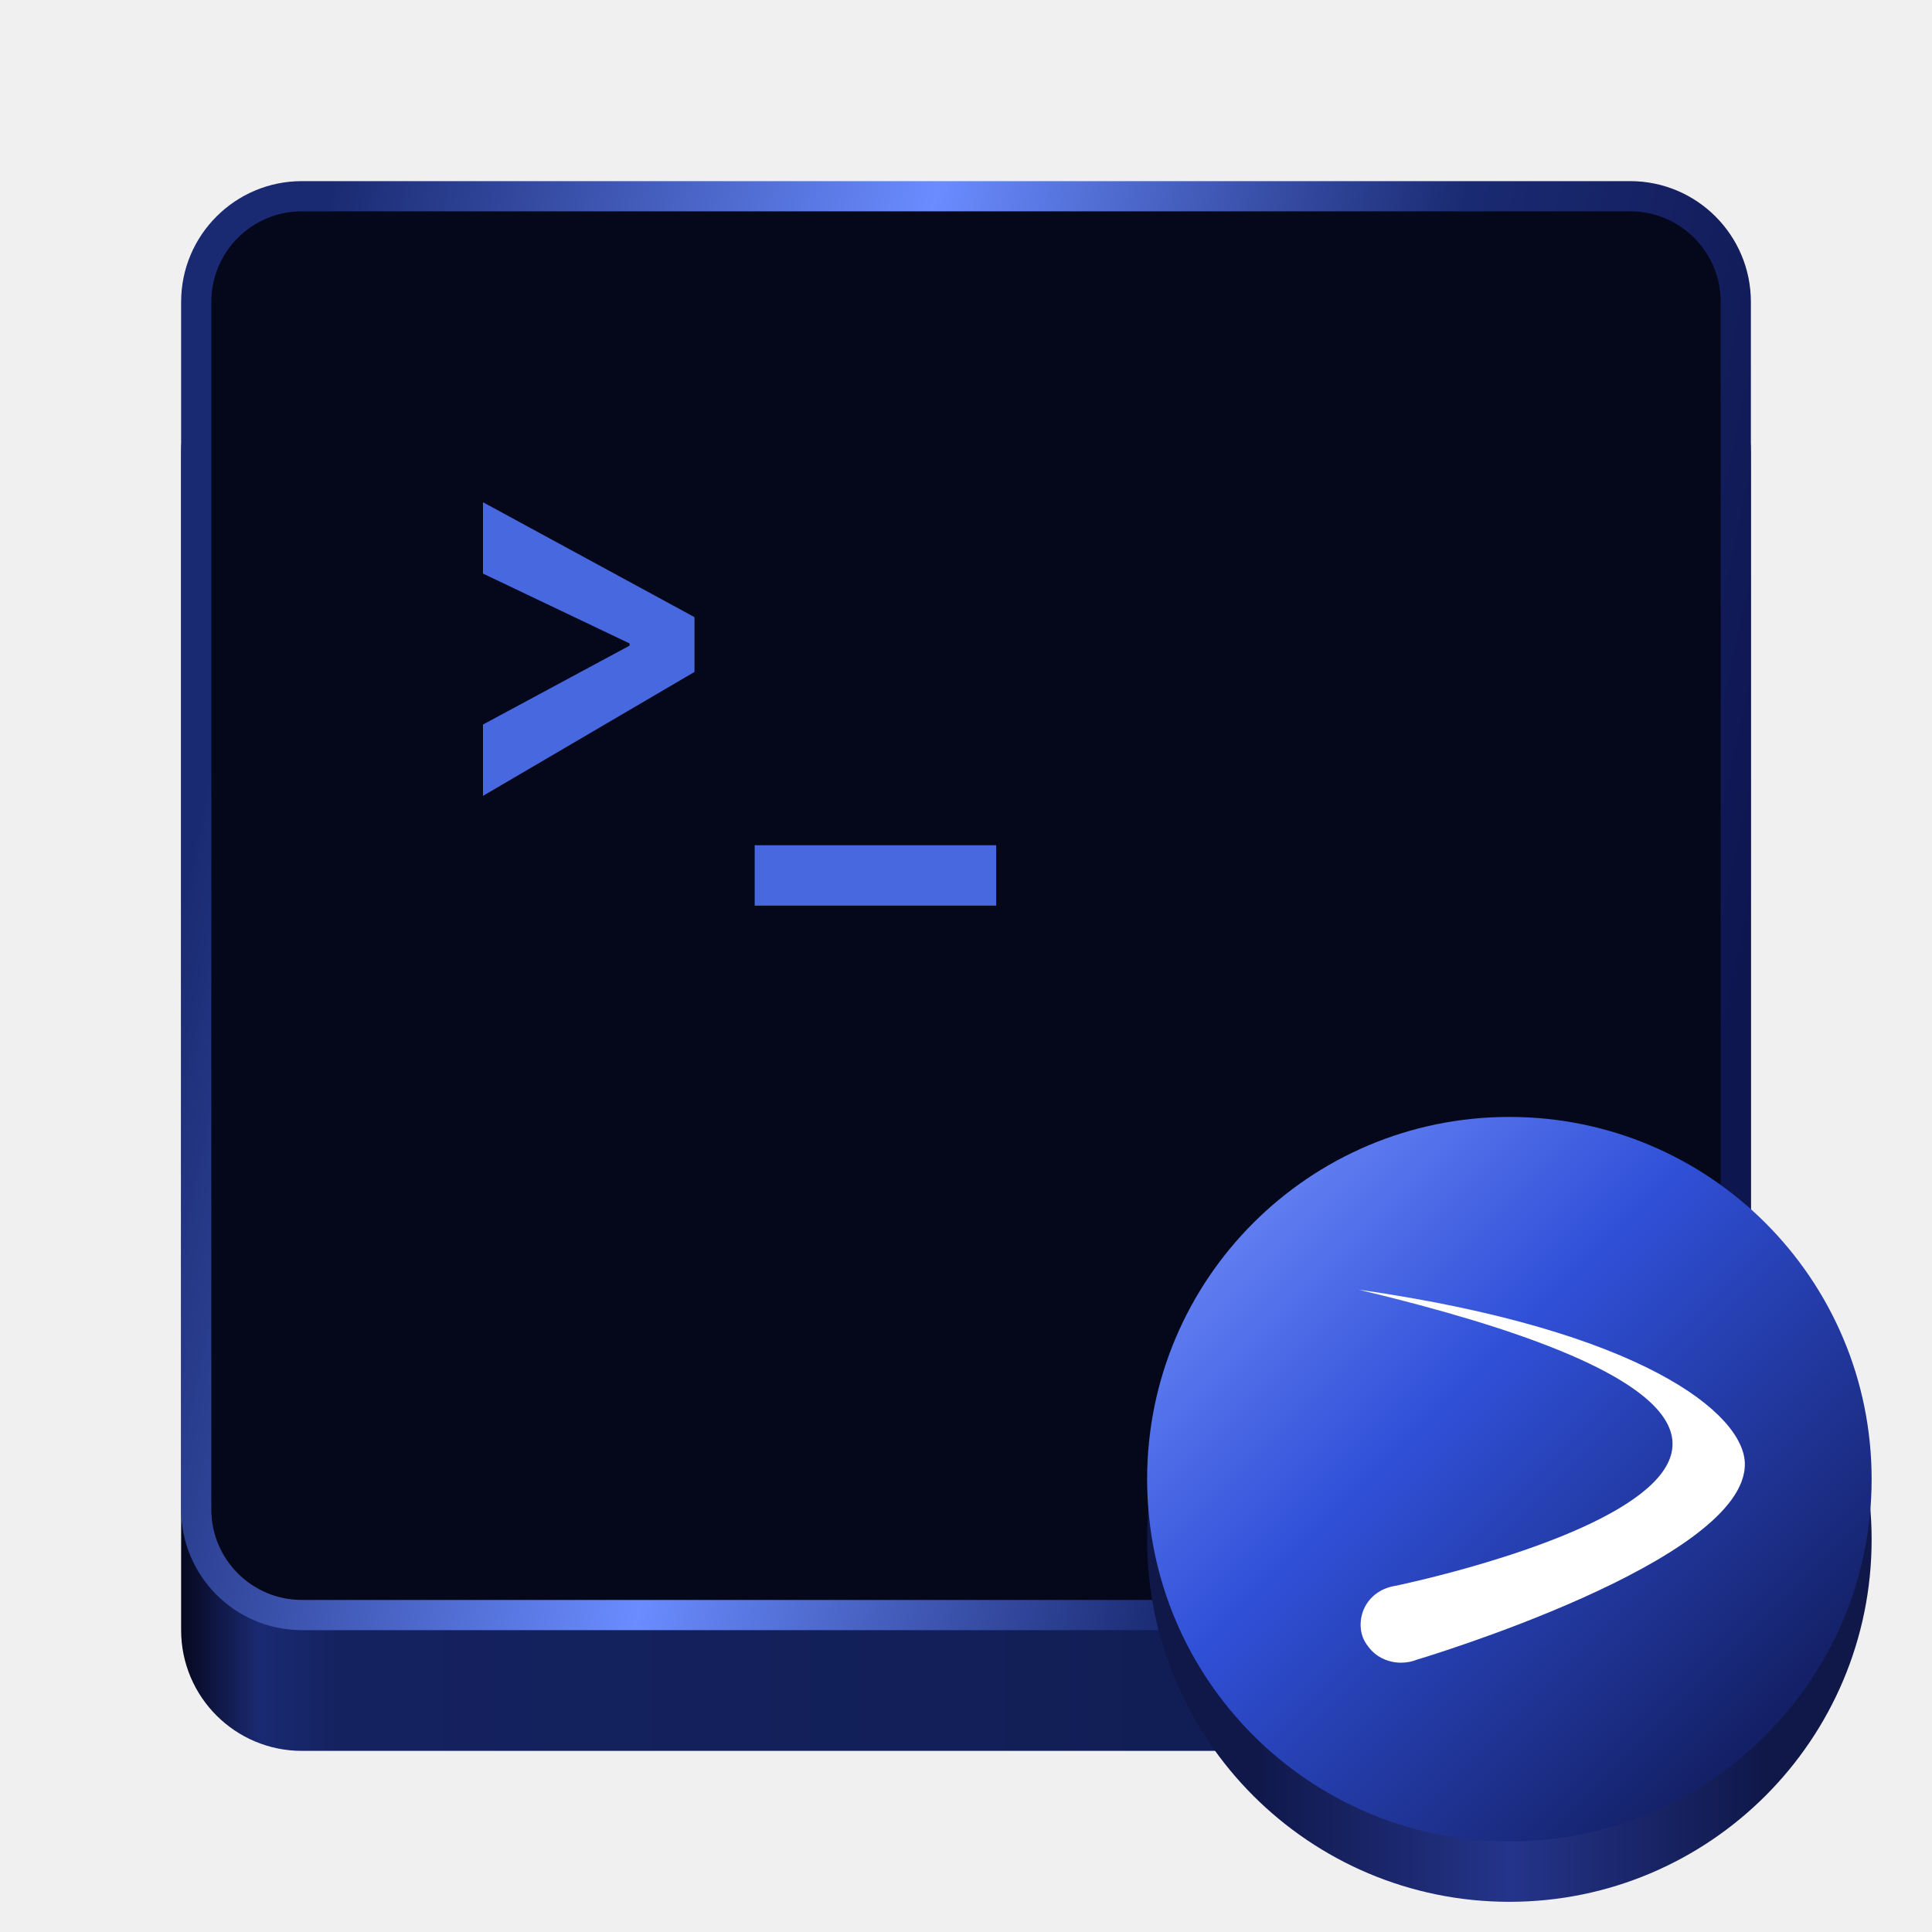
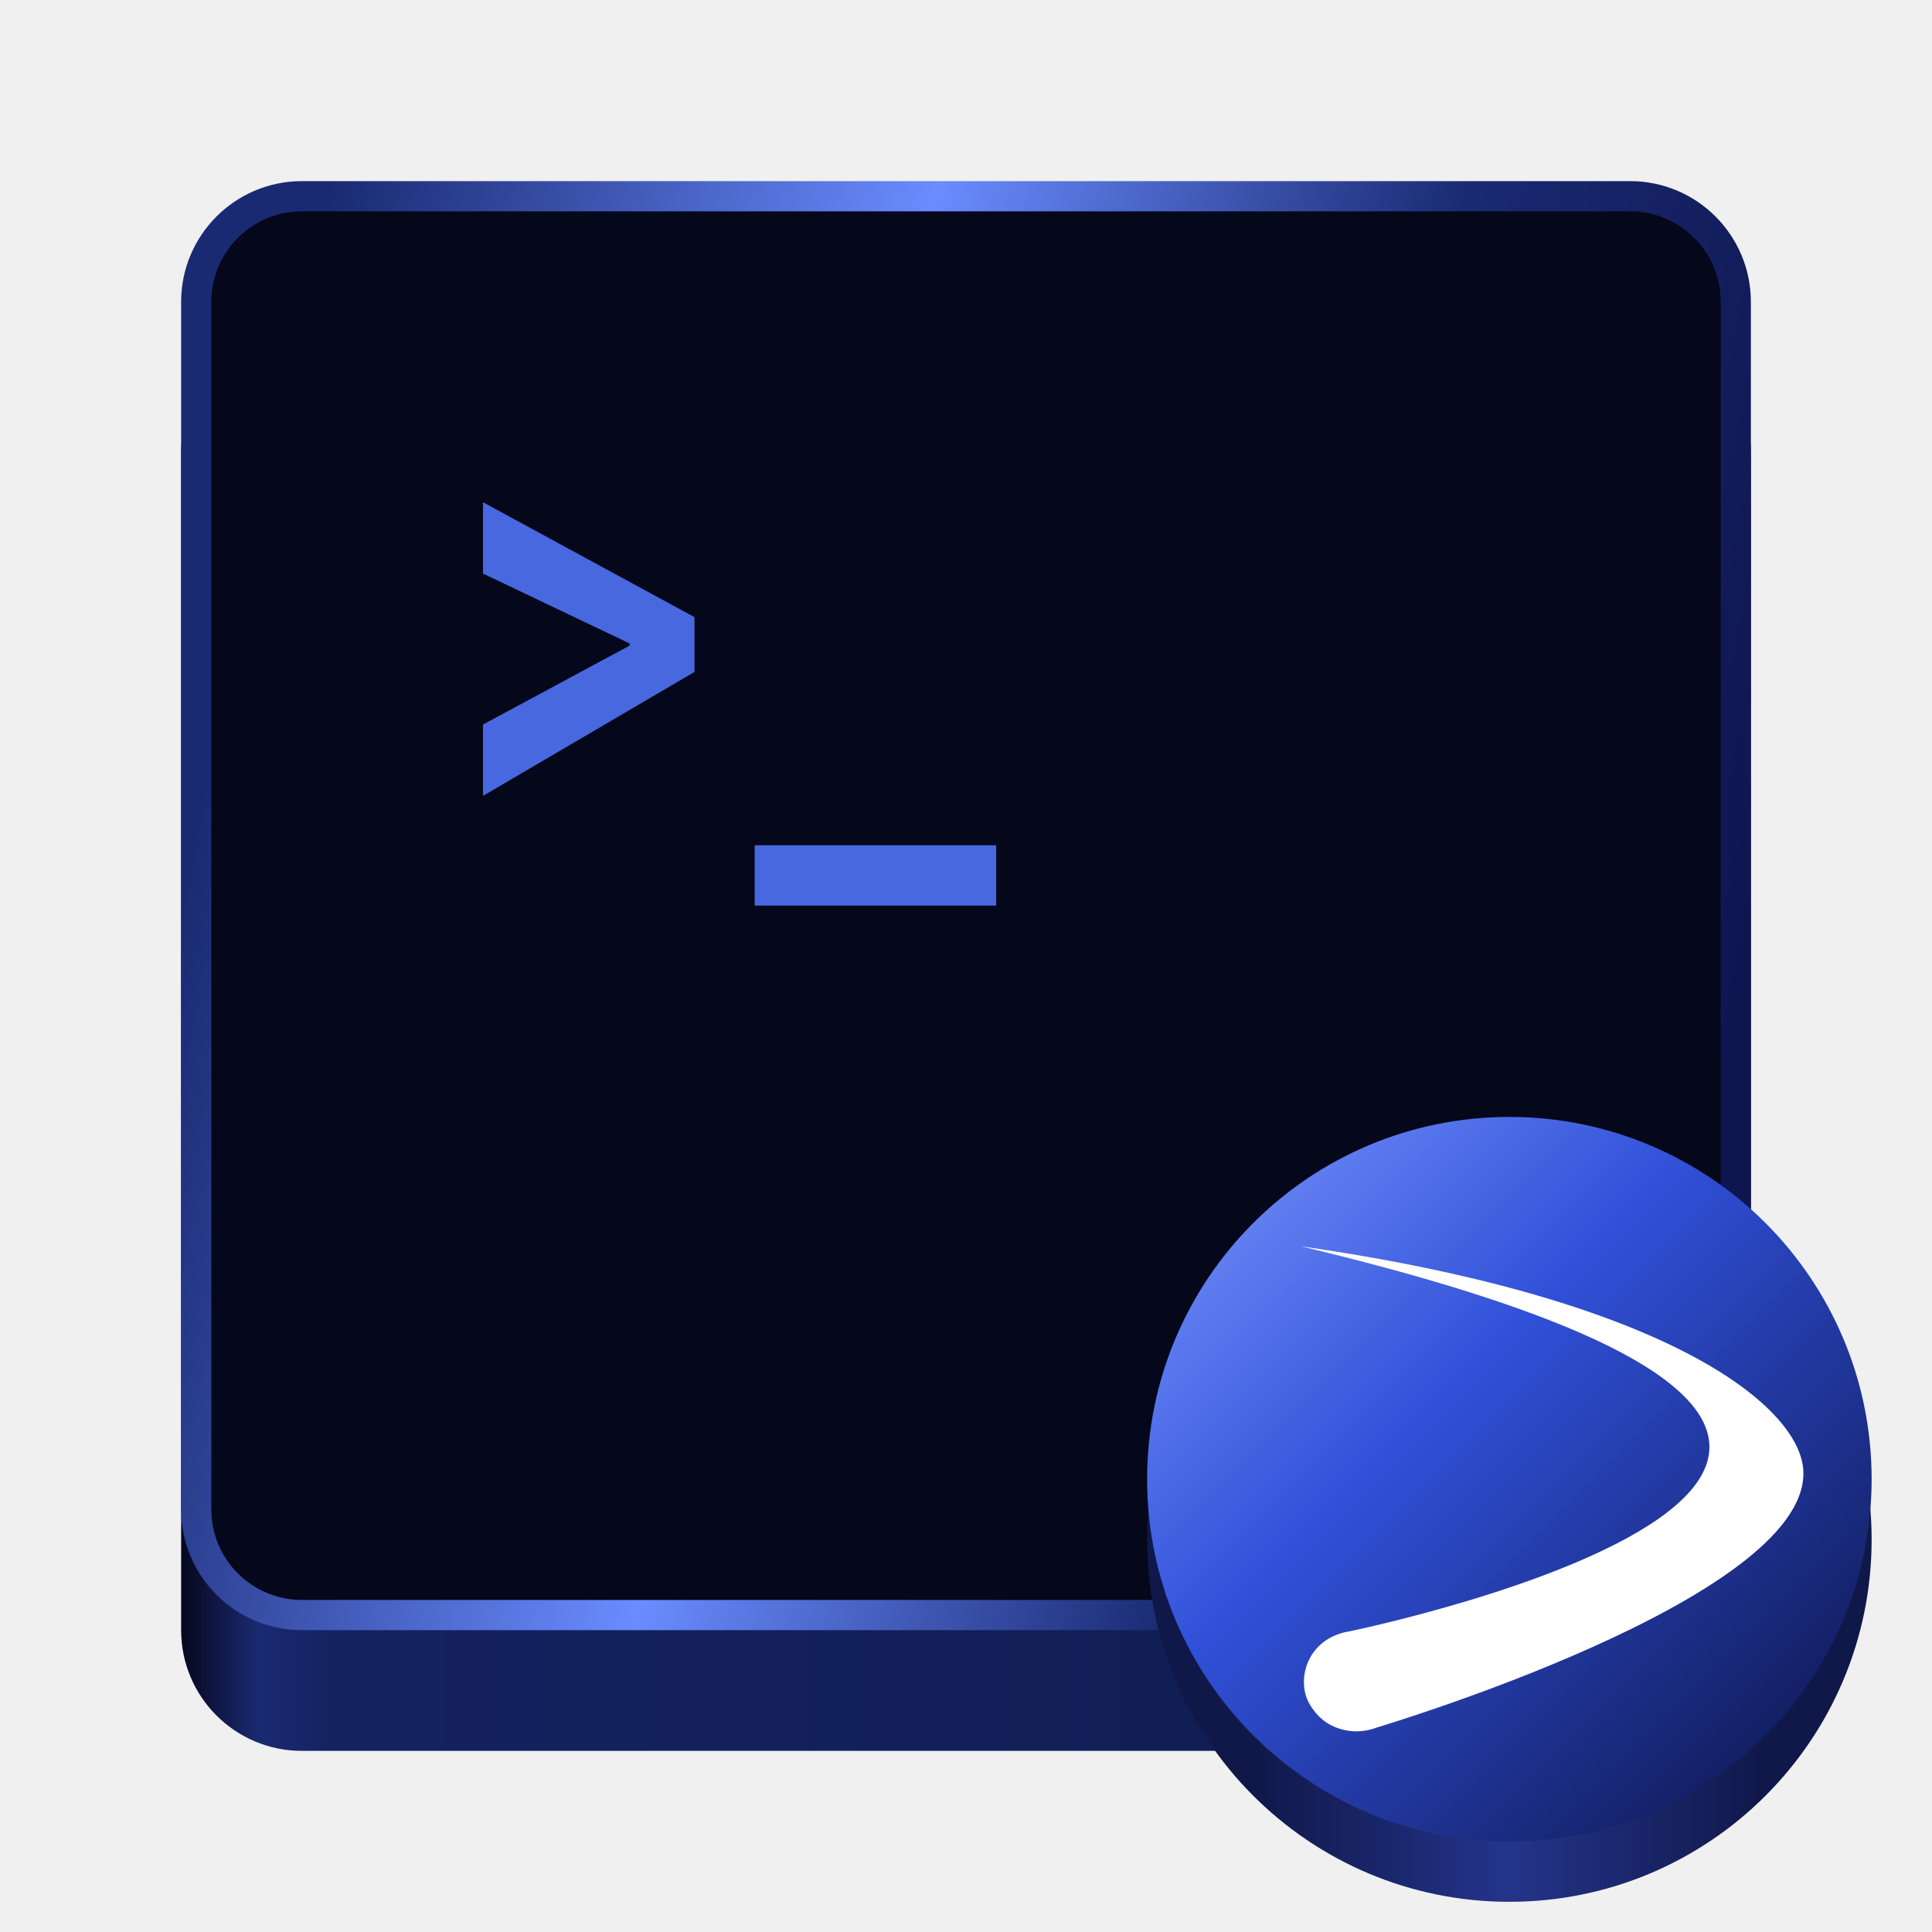
<svg xmlns="http://www.w3.org/2000/svg" height="128px" viewBox="0 0 128 128" width="128px">
  <defs>
    <linearGradient id="a" gradientUnits="userSpaceOnUse" x1="12" x2="116" y1="64" y2="64">
      <stop offset="0" stop-color="#06081e" />
      <stop offset="0.05" stop-color="#1a2a72" />
      <stop offset="0.1" stop-color="#142260" />
      <stop offset="0.9" stop-color="#101c50" />
      <stop offset="0.95" stop-color="#1a2a72" />
      <stop offset="1" stop-color="#06081e" />
    </linearGradient>
    <linearGradient id="b" gradientUnits="userSpaceOnUse" x1="12" x2="112.041" y1="60" y2="80.988">
      <stop offset="0" stop-color="#1a2a72" />
      <stop offset="0.384" stop-color="#6a8cff" />
      <stop offset="0.721" stop-color="#1a2a72" />
      <stop offset="1" stop-color="#0e1650" />
    </linearGradient>
    <linearGradient id="devuangrad" gradientUnits="userSpaceOnUse" x1="76" y1="74" x2="124" y2="122">
      <stop offset="0" stop-color="#7c98ff" />
      <stop offset="0.4" stop-color="#3050d8" />
      <stop offset="1" stop-color="#0a1040" />
    </linearGradient>
    <linearGradient id="shadowgrad" gradientUnits="userSpaceOnUse" x1="76" y1="102" x2="124" y2="102">
      <stop offset="0" stop-color="#10184a" />
      <stop offset="0.15" stop-color="#10184a" />
      <stop offset="0.5" stop-color="#24348a" />
      <stop offset="0.85" stop-color="#10184a" />
      <stop offset="1" stop-color="#10184a" />
    </linearGradient>
  </defs>
  <path d="m 20 22 h 88 c 4.418 0 8 3.582 8 8 v 78 c 0 4.418 -3.582 8 -8 8 h -88 c -4.418 0 -8 -3.582 -8 -8 v -78 c 0 -4.418 3.582 -8 8 -8 z m 0 0" fill="url(#a)" />
  <path d="m 20 12 h 88 c 4.418 0 8 3.582 8 8 v 80 c 0 4.418 -3.582 8 -8 8 h -88 c -4.418 0 -8 -3.582 -8 -8 v -80 c 0 -4.418 3.582 -8 8 -8 z m 0 0" fill="url(#b)" />
  <path d="m 20 14 h 88 c 3.312 0 6 2.688 6 6 v 80 c 0 3.312 -2.688 6 -6 6 h -88 c -3.312 0 -6 -2.688 -6 -6 v -80 c 0 -3.312 2.688 -6 6 -6 z m 0 0" fill="#05071a" />
  <path d="m 46.012 40.887 l -14.012 -7.613 v 4.727 l 9.711 4.629 v 0.145 l -9.711 5.227 v 4.727 l 14.012 -8.211 z m 0 0" fill="#4868e0" />
  <path d="m 50 56 v 4 h 16 v -4 z m 0 0" fill="#4868e0" />
  <circle cx="100" cy="102" r="24" fill="url(#shadowgrad)" />
  <circle cx="100" cy="98" r="24" fill="url(#devuangrad)" />
-   <g transform="translate(90,85) scale(0.05)">
+   <g transform="translate(86.2,82) scale(0.065)">
    <path fill="#ffffff" d="M0 8.8c907 216.5 49 392.5 49 392.5-16.9 2.7-30.5 11.5-38.7 24.9-9.2 15-10 35.3-1.4 49.6 10.5 17.4 23.8 23.4 35.2 26 18 4.1 32.6-2.4 32.6-2.4S515.3 369 512 238.8C510.3 173.5 377.5 62.9 0 8.8" />
  </g>
</svg>
